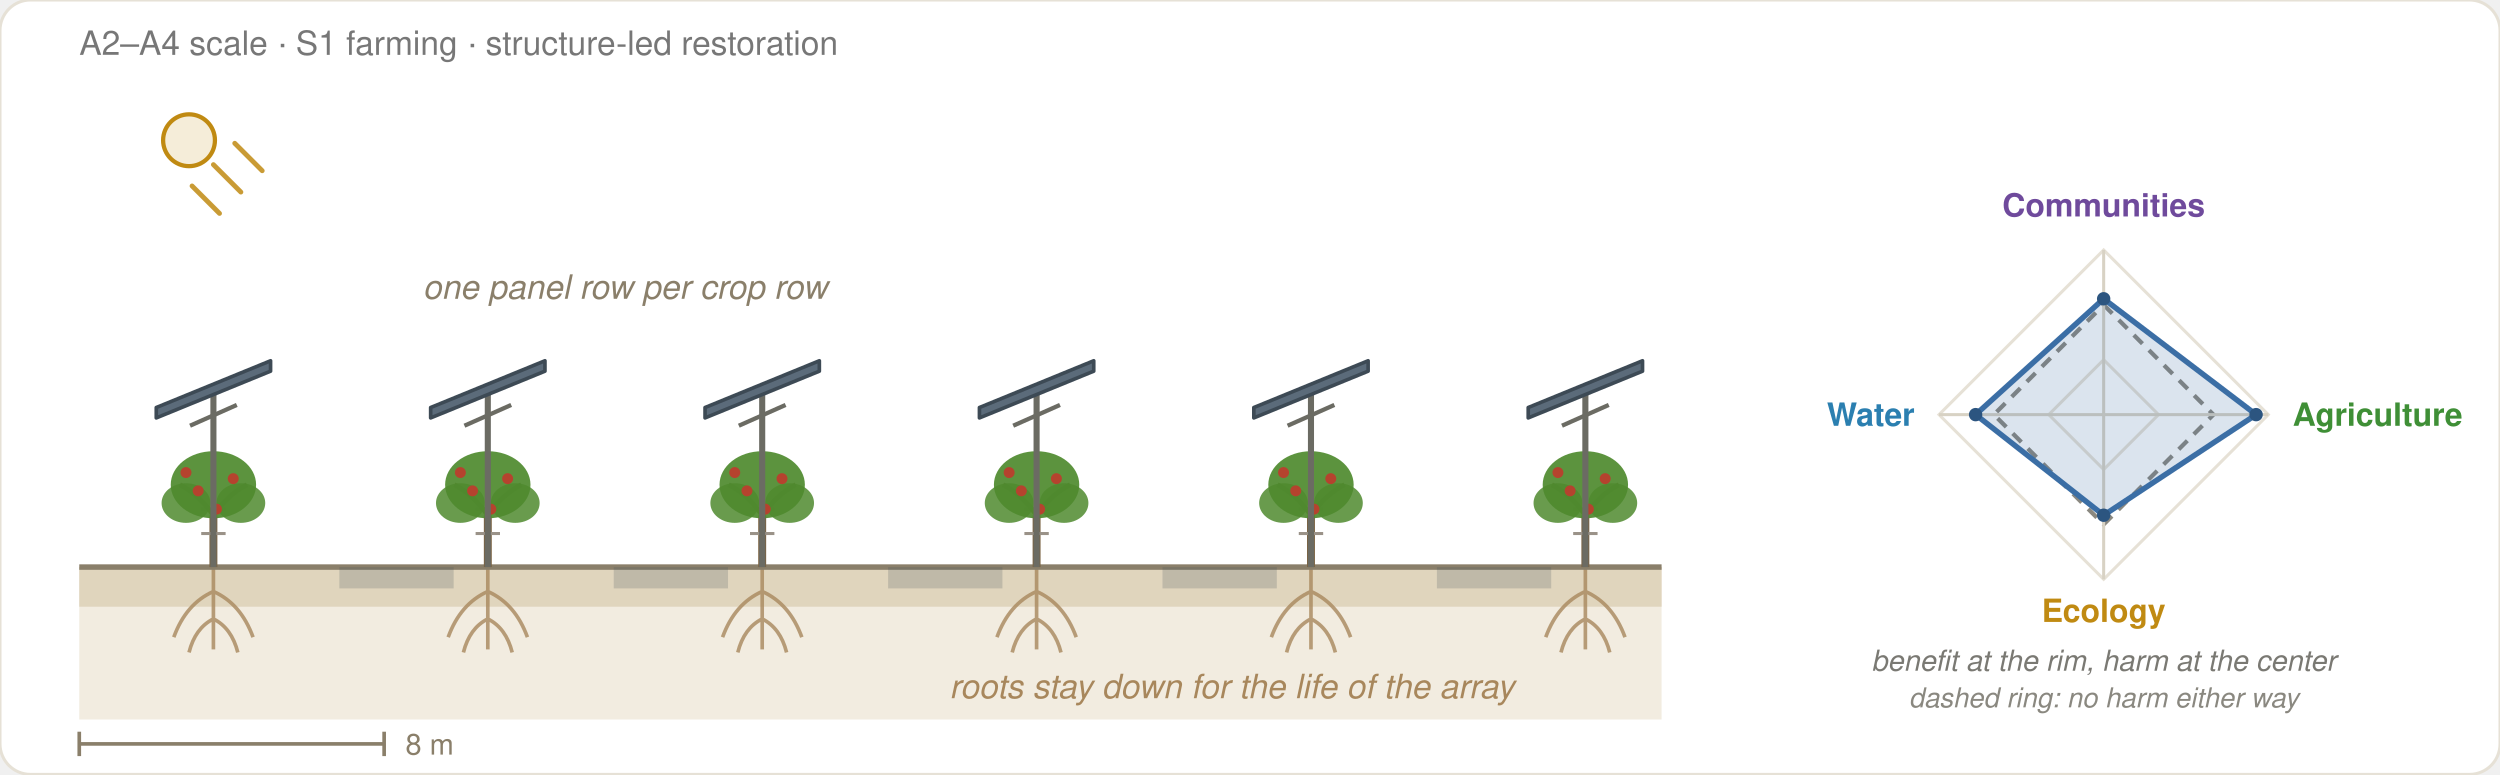
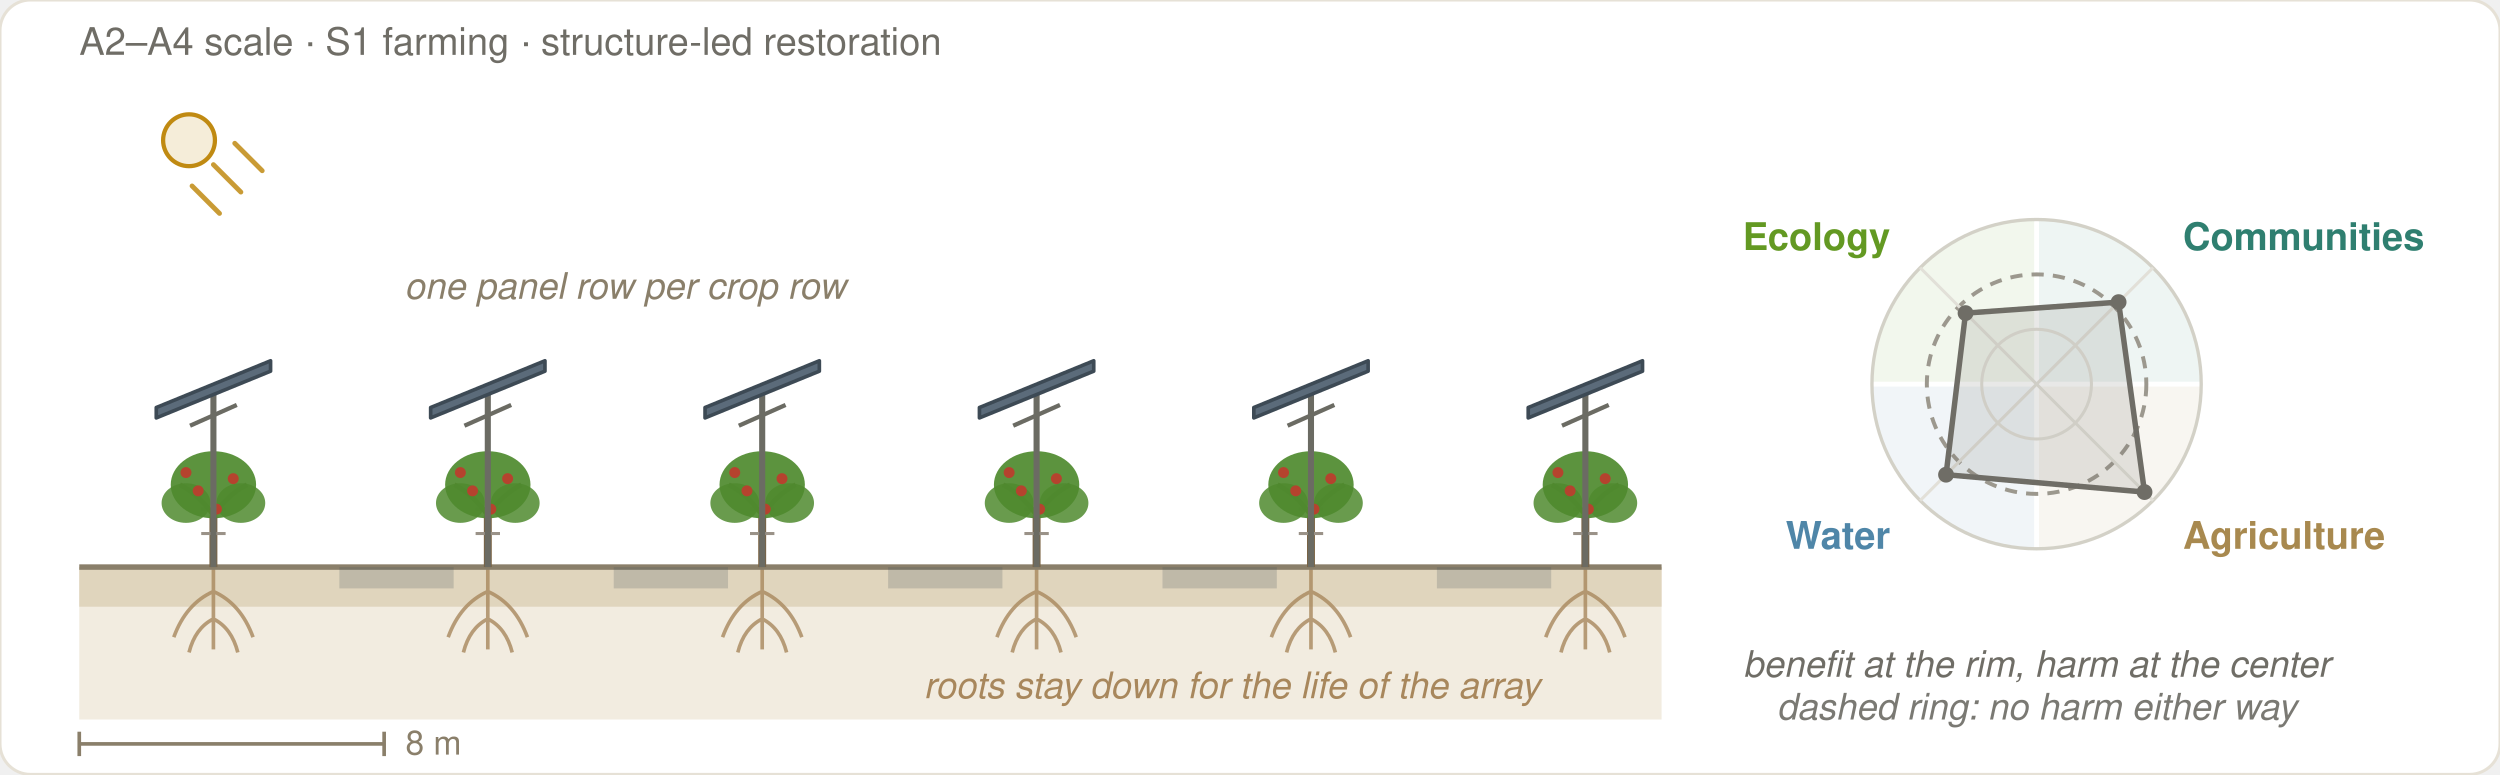
- <svg xmlns="http://www.w3.org/2000/svg" viewBox="0 14 820 254" width="820" height="254" font-family="Helvetica, Arial, sans-serif" role="img">
+ <svg xmlns="http://www.w3.org/2000/svg" viewBox="0 14 820 254" width="820" height="254" font-family="ui-sans-serif, system-ui, -apple-system, &quot;Segoe UI&quot;, Helvetica, Arial, sans-serif" role="img">
  <defs>
    <g id="module">
      <line x1="-9" y1="16" x2="9" y2="8" stroke="#6b6b63" stroke-width="1.4" vector-effect="non-scaling-stroke" />
      <polygon points="-22,9 22,-9 22,-5 -22,13" fill="#5b6b7a" stroke="#3d4a55" stroke-width="1.2" stroke-linejoin="round" vector-effect="non-scaling-stroke" />
    </g>
    <g id="perennial">
      <line x1="0" y1="0" x2="0" y2="-17" stroke="#7a6242" stroke-width="2.6" />
      <path d="M-4,-11 h8 M-4,-19 h8" stroke="#9a9288" stroke-width="1" fill="none" />
      <path d="M0,-17 q-5,-7 -11,-10 M0,-17 q5,-7 11,-10" stroke="#7a6242" stroke-width="1.6" fill="none" />
      <ellipse cx="0" cy="-27" rx="14" ry="11" fill="#4f8a2e" fill-opacity="0.92" />
      <ellipse cx="-9" cy="-21" rx="8" ry="6.5" fill="#4f8a2e" fill-opacity="0.85" />
      <ellipse cx="9" cy="-21" rx="8" ry="6.5" fill="#4f8a2e" fill-opacity="0.85" />
      <circle cx="-5" cy="-25" r="1.8" fill="#b5432e" />
      <circle cx="6.5" cy="-29" r="1.8" fill="#b5432e" />
      <circle cx="1" cy="-19" r="1.8" fill="#b5432e" />
      <circle cx="-9" cy="-31" r="1.8" fill="#b5432e" />
    </g>
    <g id="roots">
      <path d="M0,0 v27 M0,8 q-9,4 -13,15 M0,8 q9,4 13,15 M0,17 q-6,3 -8,11 M0,17 q6,3 8,11" stroke="#a8875c" stroke-width="1.2" fill="none" opacity="0.8" />
    </g>
    <clipPath id="soilclipP">
      <path d="M26,200 L545,200 L545,250 L26,250 Z" />
    </clipPath>
    <clipPath id="bandclipP">
      <path d="M26,196 L545,196 L545,212 L26,212 Z" />
    </clipPath>
  </defs>
  <rect y="14" width="820" height="254" rx="10" fill="#ffffff" stroke="#e6e1d6" />
-   <text x="26" y="32" fill="#777" font-size="11">A2–A4 scale · S1 farming · structure-led restoration</text>
+   <text x="26" y="32" fill="#6f6d66" font-size="12.5">A2–A4 scale · S1 farming · structure-led restoration</text>
  <g stroke="#c08a12" stroke-linecap="round">
    <circle cx="62" cy="60" r="8.5" fill="#c08a12" fill-opacity="0.16" stroke-width="1.4" />
    <g stroke-width="1.6" opacity="0.85">
      <line x1="63" y1="75" x2="72" y2="84" />
      <line x1="70" y1="68" x2="79" y2="77" />
      <line x1="77" y1="61" x2="86" y2="70" />
    </g>
  </g>
  <path d="M26,200 L545,200 L545,250 L26,250 Z" fill="#f2ece0" />
  <g clip-path="url(#soilclipP)">
    <path d="M26,200 L545,200 L545,213 L26,213 Z" fill="#e0d5bd" />
    <use href="#roots" x="70" y="200" />
    <use href="#roots" x="160" y="200" />
    <use href="#roots" x="250" y="200" />
    <use href="#roots" x="340" y="200" />
    <use href="#roots" x="430" y="200" />
    <use href="#roots" x="520" y="200" />
  </g>
  <path d="M26,200 L545,200" fill="none" stroke="#8a7f6a" stroke-width="1.8" />
  <g fill="#3d4a55" opacity="0.2" clip-path="url(#bandclipP)">
    <path d="M111.3,200 h37.5 v7 h-37.5 z" />
    <path d="M201.3,200 h37.5 v7 h-37.5 z" />
    <path d="M291.3,200 h37.5 v7 h-37.5 z" />
    <path d="M381.3,200 h37.5 v7 h-37.5 z" />
    <path d="M471.3,200 h37.5 v7 h-37.5 z" />
    <path d="M561.3,200 h37.5 v7 h-37.5 z" />
  </g>
  <use href="#perennial" x="70" y="200" />
  <use href="#perennial" x="160" y="200" />
  <use href="#perennial" x="250" y="200" />
  <use href="#perennial" x="340" y="200" />
  <use href="#perennial" x="430" y="200" />
  <use href="#perennial" x="520" y="200" />
  <line x1="70" y1="200" x2="70" y2="140" stroke="#6b6b63" stroke-width="2" />
  <use href="#module" transform="translate(70,140) scale(0.852)" />
  <line x1="160" y1="200" x2="160" y2="140" stroke="#6b6b63" stroke-width="2" />
  <use href="#module" transform="translate(160,140) scale(0.852)" />
  <line x1="250" y1="200" x2="250" y2="140" stroke="#6b6b63" stroke-width="2" />
  <use href="#module" transform="translate(250,140) scale(0.852)" />
  <line x1="340" y1="200" x2="340" y2="140" stroke="#6b6b63" stroke-width="2" />
  <use href="#module" transform="translate(340,140) scale(0.852)" />
  <line x1="430" y1="200" x2="430" y2="140" stroke="#6b6b63" stroke-width="2" />
  <use href="#module" transform="translate(430,140) scale(0.852)" />
  <line x1="520" y1="200" x2="520" y2="140" stroke="#6b6b63" stroke-width="2" />
  <use href="#module" transform="translate(520,140) scale(0.852)" />
-   <text x="205" y="112" fill="#8a7f6a" font-size="11" font-style="italic" text-anchor="middle">one panel row per crop row</text>
-   <text x="404" y="243" fill="#a8875c" font-size="11" font-style="italic" text-anchor="middle">roots stay down for the life of the array</text>
+   <text x="205" y="112" fill="#8a7f6a" font-size="12" font-style="italic" text-anchor="middle">one panel row per crop row</text>
+   <text x="404" y="243" fill="#a8875c" font-size="12" font-style="italic" text-anchor="middle">roots stay down for the life of the array</text>
  <g stroke="#8a7f6a" stroke-width="1.2" fill="none">
    <path d="M26,258 h100" />
    <path d="M26,254 v8" />
    <path d="M126,254 v8" />
  </g>
-   <text x="133" y="261.5" fill="#8a7f6a" font-size="9.5">8 m</text>
-   <polygon points="690,132 708,150 690,168 672,150" fill="none" stroke="#e6e1d6" stroke-width="1" />
-   <polygon points="690,114 726,150 690,186 654,150" fill="none" stroke="#8a8880" stroke-width="1.4" stroke-dasharray="4 3" />
-   <polygon points="690,96 744,150 690,204 636,150" fill="none" stroke="#e6e1d6" stroke-width="1" />
-   <line x1="690" y1="150" x2="690" y2="96" stroke="#d8d2c4" stroke-width="1" />
-   <line x1="690" y1="150" x2="744" y2="150" stroke="#d8d2c4" stroke-width="1" />
-   <line x1="690" y1="150" x2="690" y2="204" stroke="#d8d2c4" stroke-width="1" />
-   <line x1="690" y1="150" x2="636" y2="150" stroke="#d8d2c4" stroke-width="1" />
-   <text x="690" y="85" fill="#6f4a9c" font-size="10.5" font-weight="600" text-anchor="middle">Communities</text>
-   <text x="752" y="150" fill="#3f8f36" font-size="10.5" font-weight="600" text-anchor="start" dominant-baseline="middle">Agriculture</text>
-   <text x="690" y="218" fill="#c08a12" font-size="10.5" font-weight="600" text-anchor="middle">Ecology</text>
-   <text x="628" y="150" fill="#2b7fb0" font-size="10.5" font-weight="600" text-anchor="end" dominant-baseline="middle">Water</text>
-   <polygon points="690,112 740,150 690,183 648,150" fill="#3b6ea5" fill-opacity="0.18" stroke="#3b6ea5" stroke-width="1.8" />
-   <circle cx="690" cy="112" r="2.2" fill="#2c5580" />
-   <circle cx="740" cy="150" r="2.2" fill="#2c5580" />
-   <circle cx="690" cy="183" r="2.2" fill="#2c5580" />
-   <circle cx="648" cy="150" r="2.2" fill="#2c5580" />
-   <text x="690" y="234" fill="#7a7973" font-size="9.5" font-style="italic" text-anchor="middle">benefit at the rim, harm at the center</text>
-   <text x="690" y="246" fill="#8a8880" font-size="9" font-style="italic" text-anchor="middle">dashed ring: no harm either way</text>
+   <text x="133" y="261.5" fill="#8a7f6a" font-size="11">8 m</text>
+   <path d="M668,140 L614,140 A54,54 0 0 1 668,86 Z" fill="#639922" fill-opacity="0.08" />
+   <path d="M668,140 L668,86 A54,54 0 0 1 722,140 Z" fill="#2f7f70" fill-opacity="0.08" />
+   <path d="M668,140 L722,140 A54,54 0 0 1 668,194 Z" fill="#a8894f" fill-opacity="0.08" />
+   <path d="M668,140 L668,194 A54,54 0 0 1 614,140 Z" fill="#4f86a8" fill-opacity="0.08" />
+   <g stroke="#ffffff" stroke-width="1.6">
+     <line x1="614" y1="140" x2="722" y2="140" />
+     <line x1="668" y1="86" x2="668" y2="194" />
+   </g>
+   <circle cx="668" cy="140" r="54" fill="none" stroke="#d3d1c7" stroke-width="1.1" />
+   <circle cx="668" cy="140" r="18" fill="none" stroke="#e2e0d8" stroke-width="1" />
+   <circle cx="668" cy="140" r="36" fill="none" stroke="#9c988e" stroke-width="1.3" stroke-dasharray="4 3" />
+   <g stroke="#e2e0d8" stroke-width="1">
+     <line x1="668" y1="140" x2="629.8" y2="101.8" />
+     <line x1="668" y1="140" x2="706.2" y2="101.8" />
+     <line x1="668" y1="140" x2="706.2" y2="178.2" />
+     <line x1="668" y1="140" x2="629.8" y2="178.2" />
+   </g>
+   <polygon points="644.7,116.7 694.9,113.1 703.4,175.4 638.3,169.7" fill="#6f6d66" fill-opacity="0.16" stroke="#6f6d66" stroke-width="1.8" stroke-linejoin="round" />
+   <circle cx="644.7" cy="116.7" r="2.6" fill="#6f6d66" />
+   <circle cx="694.9" cy="113.1" r="2.6" fill="#6f6d66" />
+   <circle cx="703.4" cy="175.4" r="2.6" fill="#6f6d66" />
+   <circle cx="638.3" cy="169.7" r="2.6" fill="#6f6d66" />
+   <text x="620" y="96" fill="#639922" font-size="12.5" font-weight="700" text-anchor="end">Ecology</text>
+   <text x="716" y="96" fill="#2f7f70" font-size="12.5" font-weight="700" text-anchor="start">Communities</text>
+   <text x="716" y="194" fill="#a8894f" font-size="12.5" font-weight="700" text-anchor="start">Agriculture</text>
+   <text x="620" y="194" fill="#4f86a8" font-size="12.5" font-weight="700" text-anchor="end">Water</text>
+   <text x="668" y="236" fill="#6f6d66" font-size="12" font-style="italic" text-anchor="middle">benefit at the rim, harm at the center</text>
+   <text x="668" y="250" fill="#7a7973" font-size="12" font-style="italic" text-anchor="middle">dashed ring: no harm either way</text>
</svg>
